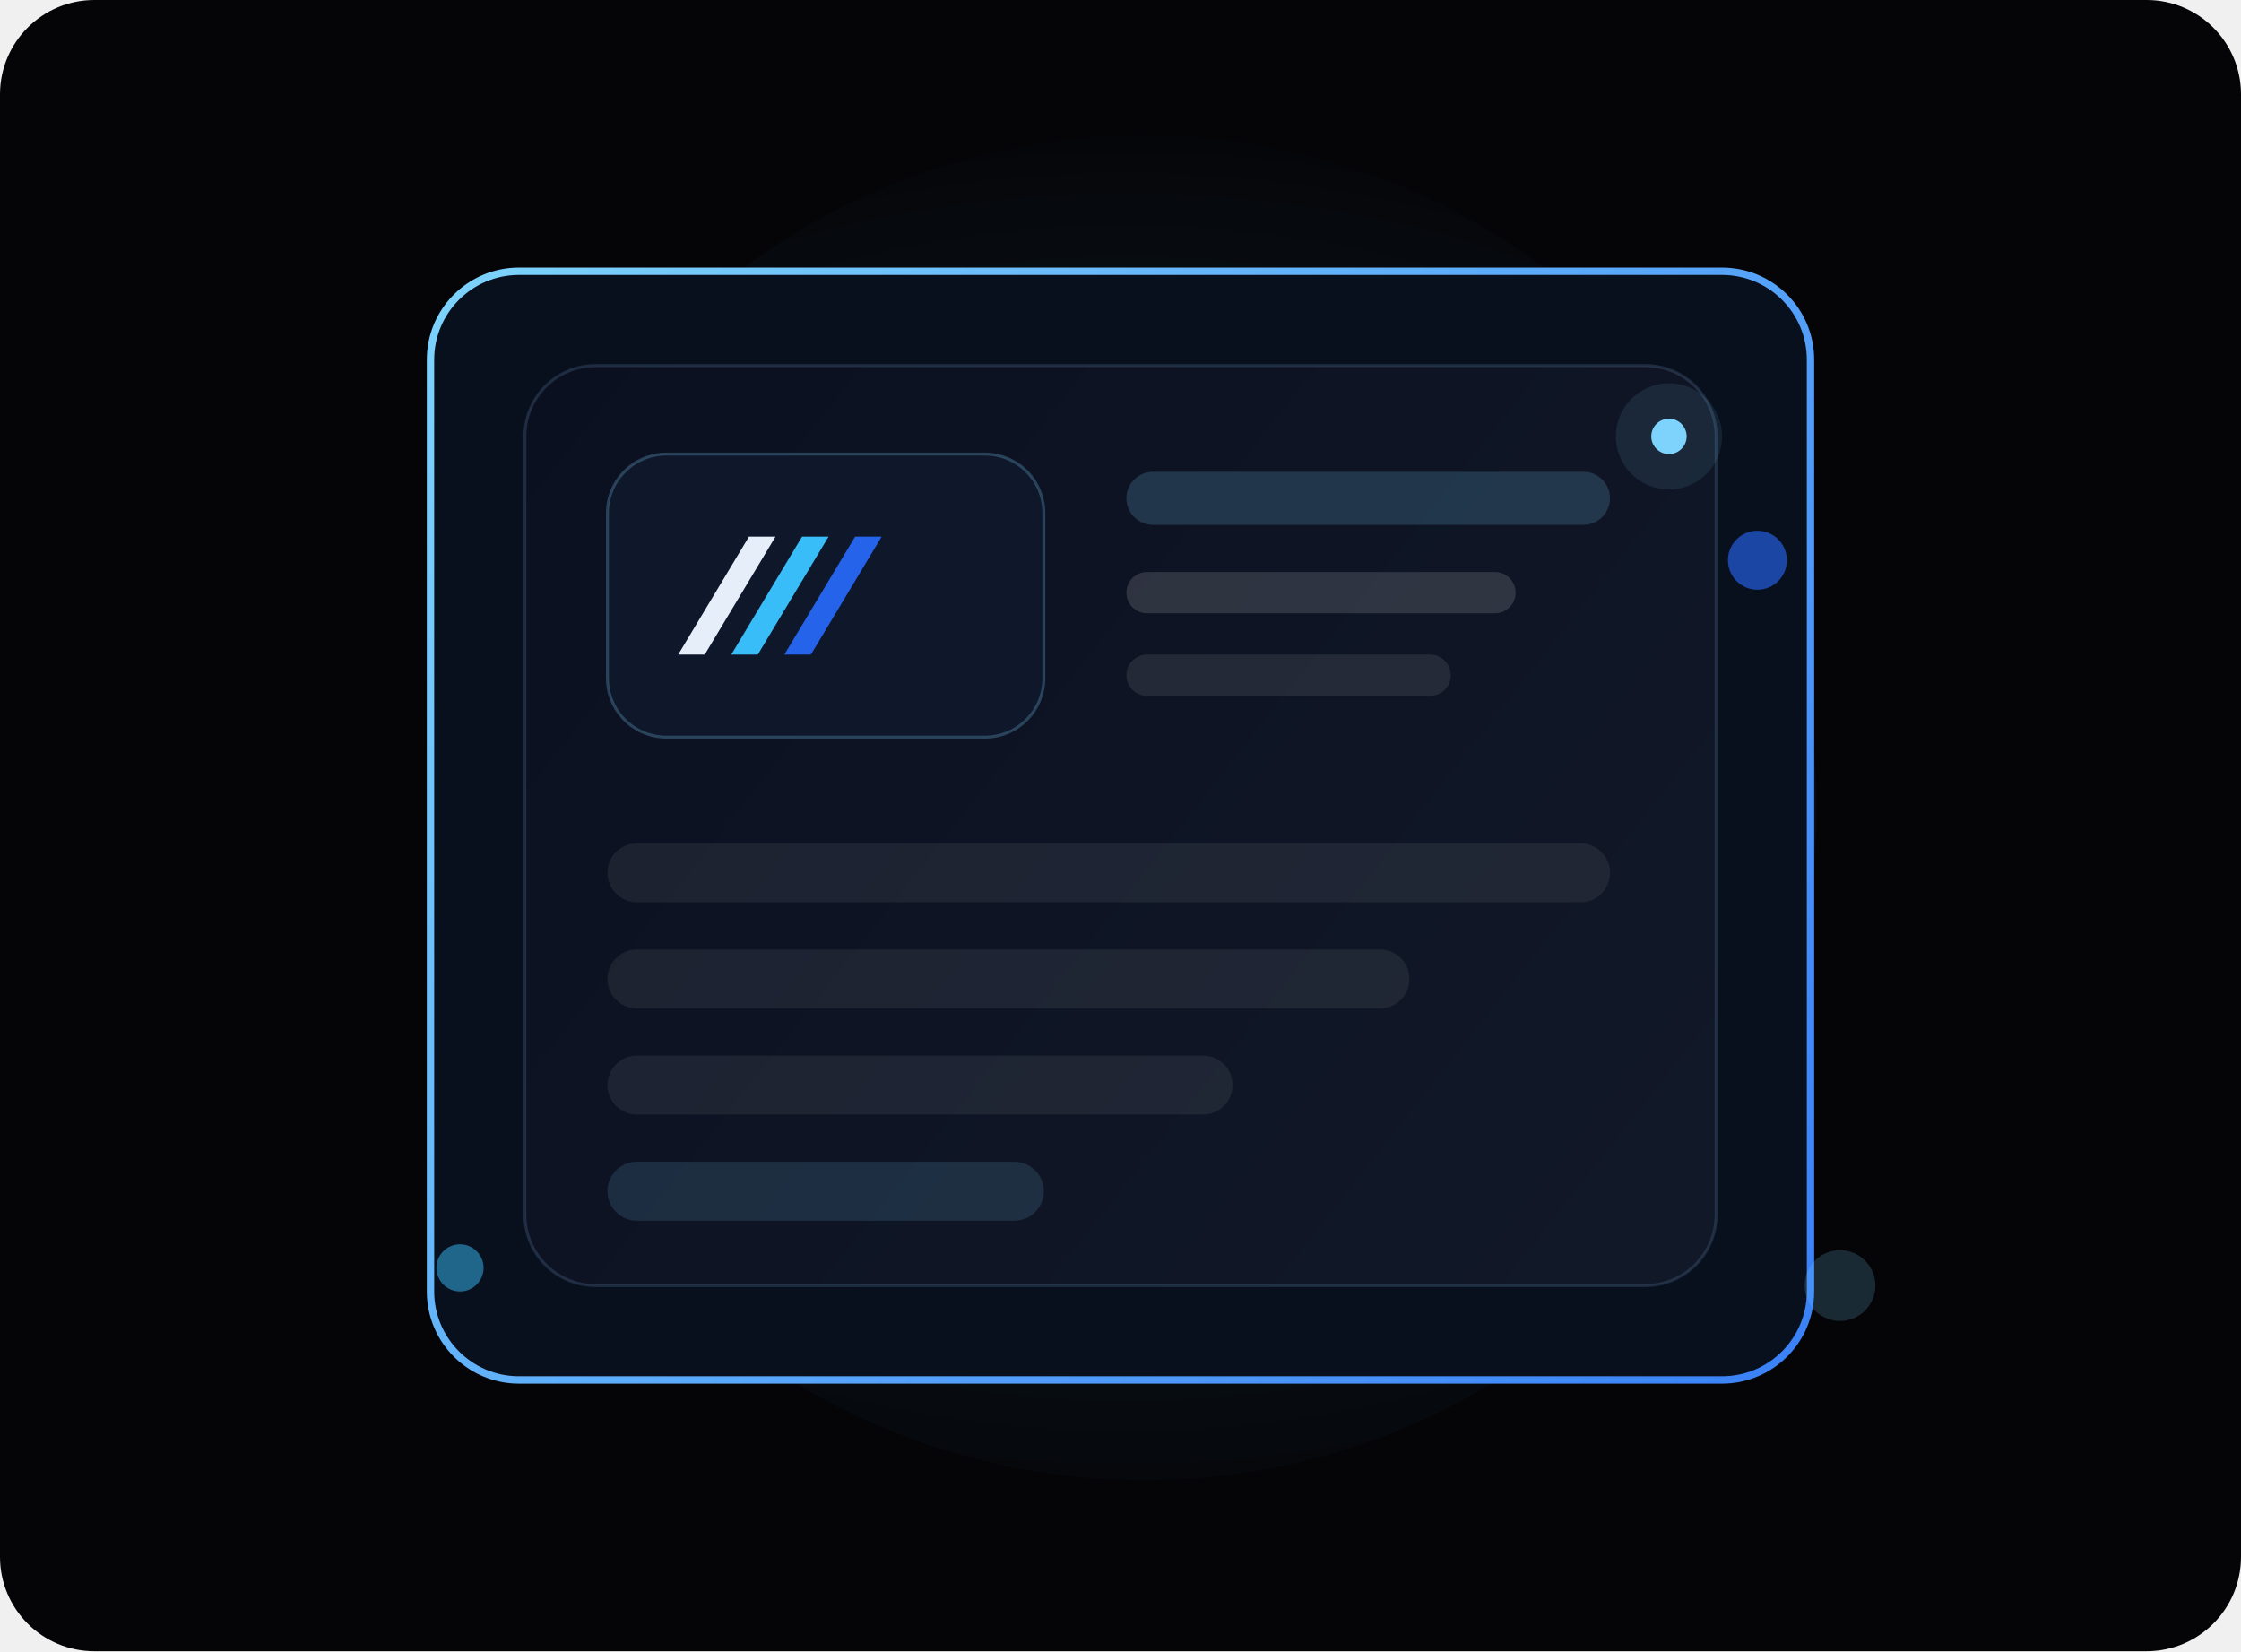
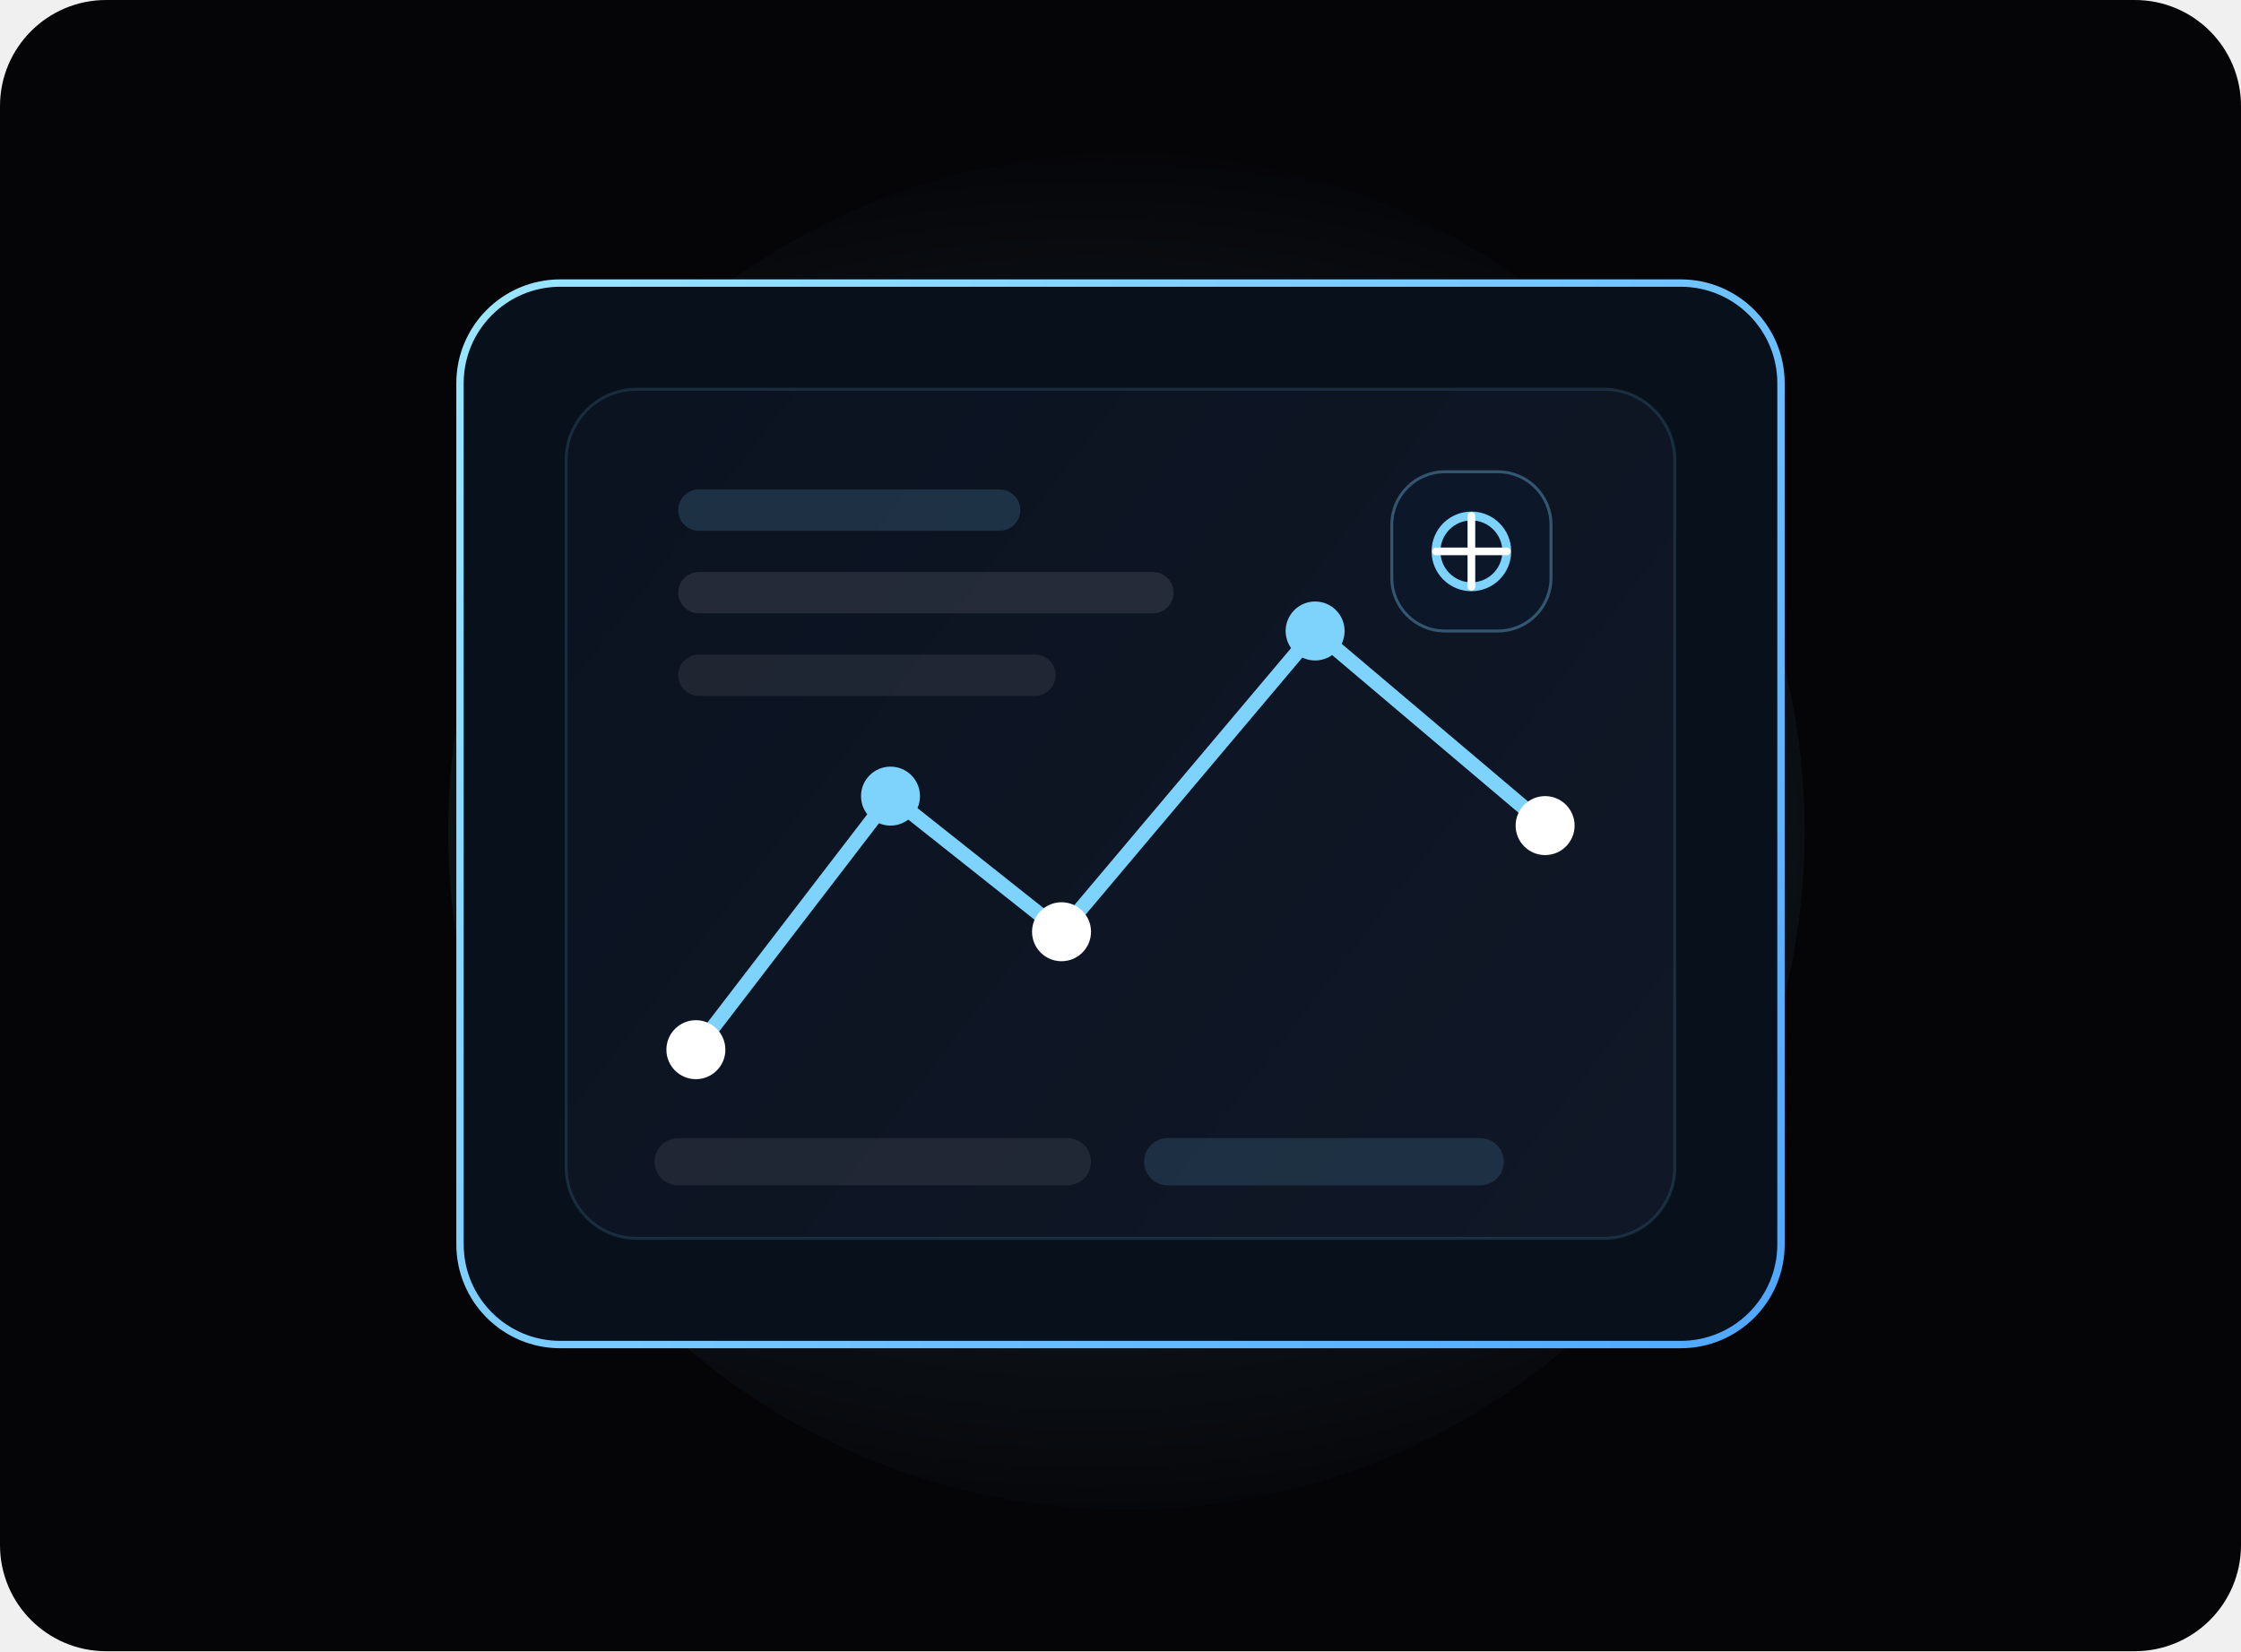
<svg xmlns="http://www.w3.org/2000/svg" width="760" height="560" viewBox="0 0 760 560" fill="none">
  <defs>
-     <linearGradient id="outline" x1="150" y1="90" x2="610" y2="450" gradientUnits="userSpaceOnUse">
-       <stop stop-color="#7DD3FC" />
-       <stop offset="1" stop-color="#3B82F6" />
+     <linearGradient id="cardStroke" x1="160" y1="96" x2="618" y2="462" gradientUnits="userSpaceOnUse">
+       <stop stop-color="#9AE6FF" />
+       <stop offset="1" stop-color="#4DA6FF" />
    </linearGradient>
-     <linearGradient id="panel" x1="180" y1="120" x2="560" y2="420" gradientUnits="userSpaceOnUse">
-       <stop stop-color="#0B1020" />
-       <stop offset="1" stop-color="#111827" />
+     <linearGradient id="softFill" x1="210" y1="138" x2="560" y2="408" gradientUnits="userSpaceOnUse">
+       <stop stop-color="#0B1220" />
+       <stop offset="1" stop-color="#101827" />
    </linearGradient>
-     <radialGradient id="glow" cx="0" cy="0" r="1" gradientUnits="userSpaceOnUse" gradientTransform="translate(382 281) rotate(90) scale(240 340)">
-       <stop stop-color="#38BDF8" stop-opacity="0.18" />
-       <stop offset="1" stop-color="#38BDF8" stop-opacity="0" />
+     <radialGradient id="ambient" cx="0" cy="0" r="1" gradientUnits="userSpaceOnUse" gradientTransform="translate(370 286) rotate(90) scale(240 330)">
+       <stop stop-color="#7DD3FC" stop-opacity="0.18" />
+       <stop offset="1" stop-color="#7DD3FC" stop-opacity="0" />
    </radialGradient>
  </defs>
-   <rect width="760" height="560" rx="32" fill="#050508" />
-   <circle cx="388" cy="274" r="228" fill="url(#glow)" />
-   <rect x="146" y="92" width="468" height="376" rx="30" fill="#08101E" stroke="url(#outline)" stroke-width="2.5" />
-   <rect x="178" y="124" width="404" height="312" rx="24" fill="url(#panel)" stroke="#93C5FD" stroke-opacity="0.16" />
-   <rect x="206" y="154" width="148" height="96" rx="20" fill="#0F172A" stroke="#7DD3FC" stroke-opacity="0.25" />
-   <path d="M230 222L254 182H263L239 222H230Z" fill="#E5EEF9" />
-   <path d="M248 222L272 182H281L257 222H248Z" fill="#38BDF8" />
-   <path d="M266 222L290 182H299L275 222H266Z" fill="#2563EB" />
-   <rect x="382" y="160" width="164" height="18" rx="9" fill="#7DD3FC" fill-opacity="0.18" />
-   <rect x="382" y="194" width="132" height="14" rx="7" fill="#FFFFFF" fill-opacity="0.14" />
-   <rect x="382" y="222" width="110" height="14" rx="7" fill="#FFFFFF" fill-opacity="0.09" />
-   <rect x="206" y="286" width="340" height="20" rx="10" fill="#FFFFFF" fill-opacity="0.07" />
-   <rect x="206" y="322" width="272" height="20" rx="10" fill="#FFFFFF" fill-opacity="0.07" />
-   <rect x="206" y="358" width="212" height="20" rx="10" fill="#FFFFFF" fill-opacity="0.07" />
-   <rect x="206" y="394" width="148" height="20" rx="10" fill="#7DD3FC" fill-opacity="0.14" />
-   <circle cx="566" cy="148" r="18" fill="#7DD3FC" fill-opacity="0.1" />
-   <circle cx="566" cy="148" r="6" fill="#7DD3FC" />
-   <circle cx="596" cy="190" r="10" fill="#2563EB" fill-opacity="0.65" />
-   <circle cx="156" cy="430" r="8" fill="#38BDF8" fill-opacity="0.5" />
-   <circle cx="624" cy="436" r="12" fill="#7DD3FC" fill-opacity="0.18" />
+   <rect width="760" height="560" rx="36" fill="#050508" />
+   <circle cx="382" cy="282" r="230" fill="url(#ambient)" />
+   <rect x="156" y="96" width="448" height="360" rx="34" fill="#07101B" stroke="url(#cardStroke)" stroke-width="2.5" />
+   <rect x="192" y="132" width="376" height="288" rx="24" fill="url(#softFill)" stroke="#7DD3FC" stroke-opacity="0.14" />
+   <path d="M236 356L302 270L360 316L446 214L524 280" stroke="#7DD3FC" stroke-width="5" stroke-linecap="round" stroke-linejoin="round" />
+   <circle cx="236" cy="356" r="10" fill="#FFFFFF" />
+   <circle cx="302" cy="270" r="10" fill="#7DD3FC" />
+   <circle cx="360" cy="316" r="10" fill="#FFFFFF" />
+   <circle cx="446" cy="214" r="10" fill="#7DD3FC" />
+   <circle cx="524" cy="280" r="10" fill="#FFFFFF" />
+   <rect x="230" y="166" width="116" height="14" rx="7" fill="#7DD3FC" fill-opacity="0.16" />
+   <rect x="230" y="194" width="168" height="14" rx="7" fill="#FFFFFF" fill-opacity="0.1" />
+   <rect x="230" y="222" width="128" height="14" rx="7" fill="#FFFFFF" fill-opacity="0.08" />
+   <rect x="472" y="160" width="54" height="54" rx="18" fill="#0C1829" stroke="#7DD3FC" stroke-opacity="0.34" />
+   <circle cx="499" cy="187" r="12" stroke="#7DD3FC" stroke-width="3" />
+   <path d="M499 175V199" stroke="#FFFFFF" stroke-width="2.6" stroke-linecap="round" />
+   <path d="M487 187H511" stroke="#FFFFFF" stroke-width="2.6" stroke-linecap="round" />
+   <rect x="222" y="386" width="148" height="16" rx="8" fill="#FFFFFF" fill-opacity="0.08" />
+   <rect x="388" y="386" width="122" height="16" rx="8" fill="#7DD3FC" fill-opacity="0.14" />
</svg>
